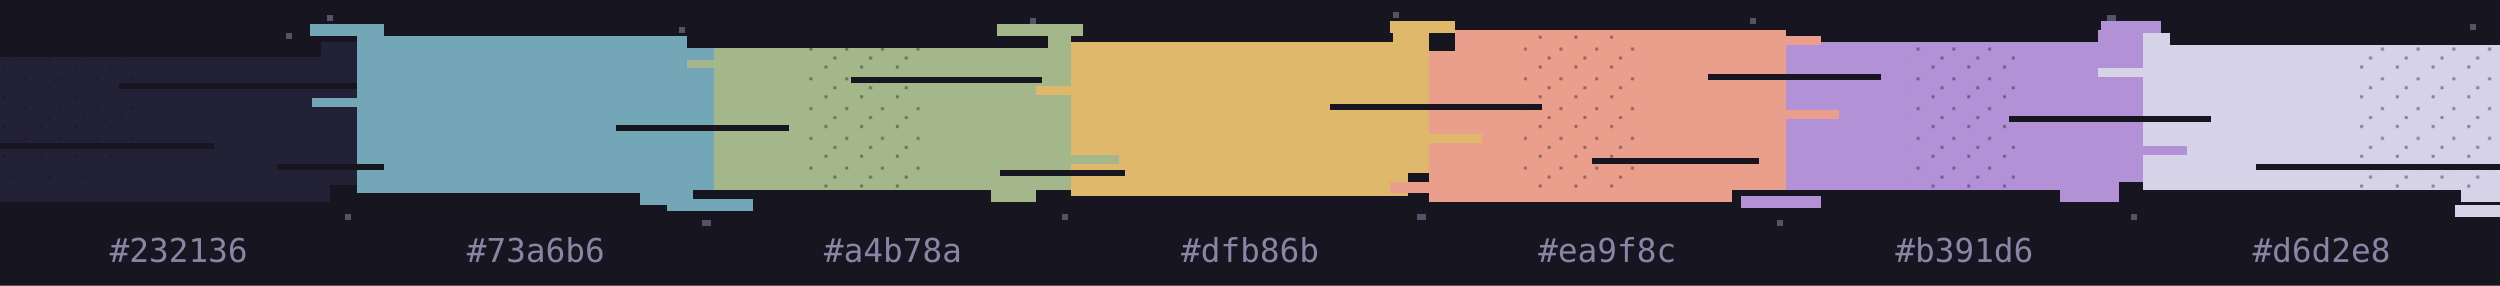
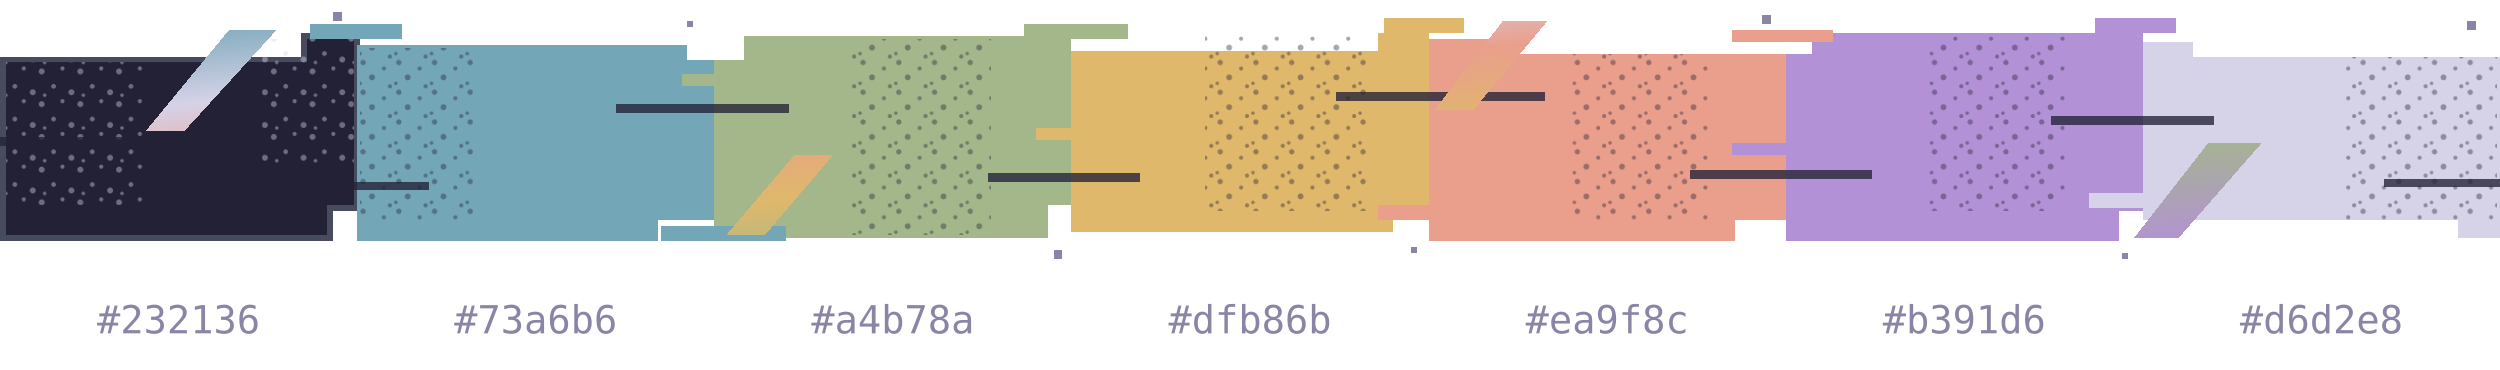
- <svg xmlns="http://www.w3.org/2000/svg" width="840" height="96" viewBox="0 0 840 96" role="img" aria-labelledby="title desc">
+ <svg xmlns="http://www.w3.org/2000/svg" width="840" height="124" viewBox="0 0 840 124" role="img" aria-labelledby="title desc">
  <defs>
-     <pattern id="stipple" width="12" height="10" patternUnits="userSpaceOnUse">
-       <rect x="1" y="2" width="1" height="1" fill="#17151f" />
-       <rect x="8" y="6" width="1" height="1" fill="#17151f" />
-       <rect x="4" y="9" width="1" height="1" fill="#17151f" />
+     <pattern id="light-noise" width="13" height="11" patternUnits="userSpaceOnUse">
+       <circle cx="1" cy="2" r="1" fill="#d6d2e8" />
+       <circle cx="8" cy="1" r=".7" fill="#d6d2e8" />
+       <circle cx="5" cy="7" r=".8" fill="#d6d2e8" />
+       <circle cx="11" cy="9" r="1" fill="#d6d2e8" />
+       <circle cx="2" cy="10" r=".6" fill="#d6d2e8" />
    </pattern>
+     <pattern id="dark-noise" width="12" height="10" patternUnits="userSpaceOnUse">
+       <circle cx="2" cy="1" r=".9" fill="#232136" />
+       <circle cx="9" cy="3" r=".7" fill="#232136" />
+       <circle cx="5" cy="6" r="1" fill="#232136" />
+       <circle cx="11" cy="9" r=".7" fill="#232136" />
+       <circle cx="1" cy="8" r=".6" fill="#232136" />
+     </pattern>
+     <linearGradient id="foil" x1="0" y1="0" x2="1" y2="1">
+       <stop offset="0" stop-color="#73a6b6" />
+       <stop offset=".2" stop-color="#d6d2e8" />
+       <stop offset=".38" stop-color="#ea9f8c" />
+       <stop offset=".56" stop-color="#dfb86b" />
+       <stop offset=".74" stop-color="#a4b78a" />
+       <stop offset="1" stop-color="#b391d6" />
+     </linearGradient>
  </defs>
-   <rect width="840" height="96" fill="#17151f" />
  <g shape-rendering="crispEdges">
-     <path fill="#232136" d="M0 19h108v-5h12v48h-9v6H0z" />
-     <path fill="#73a6b6" d="M120 12h111v4h9v48h-7v5h-18v-4h-95z" />
-     <path fill="#a4b78a" d="M240 16h112v-5h8v53h-12v4h-15v-4h-93z" />
-     <path fill="#dfb86b" d="M360 14h108v-4h12v48h-7v8H360z" />
-     <path fill="#ea9f8c" d="M480 17h9v-7h111v54h-18v4H480z" />
-     <path fill="#b391d6" d="M600 14h105v-4h15v51h-8v7h-20v-4h-92z" />
-     <path fill="#d6d2e8" d="M720 11h9v4h111v53h-13v-4H720z" />
-     <path fill="#73a6b6" d="M104 8h25v4h-25zM105 33h37v3h-37zM224 67h29v4h-29z" />
-     <path fill="#a4b78a" d="M231 20h24v3h-24zM335 8h29v4h-29zM345 52h31v3h-31z" />
-     <path fill="#dfb86b" d="M348 29h35v3h-35zM467 7h22v4h-22zM469 45h29v3h-29z" />
-     <path fill="#ea9f8c" d="M467 61h27v4h-27zM582 12h30v3h-30zM586 37h32v3h-32z" />
-     <path fill="#b391d6" d="M585 66h27v4h-27zM706 7h20v4h-20zM701 49h34v3h-34z" />
-     <path fill="#d6d2e8" d="M705 23h28v3h-28zM825 69h15v4h-15z" />
-     <path fill="#17151f" d="M40 28h80v2H40zM0 48h72v2H0zM93 55h36v2H93zM207 42h58v2h-58zM286 26h64v2h-64zM336 57h42v2h-42zM447 35h71v2h-71zM535 53h56v2h-56zM574 25h58v2h-58zM675 39h68v2h-68zM758 55h82v2h-82z" />
-     <g fill="#8a85a6" opacity=".55">
-       <path d="M96 11h2v2h-2zM110 5h2v2h-2zM116 72h2v2h-2zM228 9h2v2h-2zM236 74h3v2h-3zM346 6h2v2h-2zM357 72h2v2h-2zM468 4h2v2h-2zM476 72h3v2h-3zM588 6h2v2h-2zM597 74h2v2h-2zM708 5h3v2h-3zM716 72h2v2h-2zM830 8h2v2h-2z" />
+     <path fill="#232136" stroke="#464c5e" stroke-width="2" d="M1 20h101v-8h18v58h-9v10H1z" />
+     <path fill="#73a6b6" d="M120 15h111v5h9v54h-19v7H120z" />
+     <path fill="#a4b78a" d="M240 20h10v-8h110v57h-8v11H240z" />
+     <path fill="#dfb86b" d="M360 17h103v-6h17v60h-12v7H360z" />
+     <path fill="#ea9f8c" d="M480 13h21v5h99v56h-17v7H480z" />
+     <path fill="#b391d6" d="M600 18h9v-7h111v60h-8v10H600z" />
+     <path fill="#d6d2e8" d="M720 14h17v5h103v61h-14v-6H720z" />
+     <path fill="url(#light-noise)" opacity=".42" d="M2 21h46v48H2zM88 13h31v42H88z" />
+     <path fill="url(#dark-noise)" opacity=".4" d="M121 16h38v58h-38zM286 13h47v66h-47zM405 12h55v59h-55zM528 18h46v56h-46zM648 12h46v59h-46zM788 19h51v55h-51z" />
+     <path fill="#232136" opacity=".78" d="M0 46h73v3H0zM102 61h42v3h-42zM207 35h58v3h-58zM332 58h51v3h-51zM449 31h70v3h-70zM568 57h61v3h-61zM689 39h55v3h-55zM801 60h39v3h-39z" />
+     <path fill="#73a6b6" d="M104 8h31v5h-31zM222 76h42v5h-42z" />
+     <path fill="#a4b78a" d="M229 25h30v4h-30zM344 8h35v5h-35z" />
+     <path fill="#dfb86b" d="M348 43h39v4h-39zM465 6h27v5h-27z" />
+     <path fill="#ea9f8c" d="M463 69h37v5h-37zM582 10h34v4h-34z" />
+     <path fill="#b391d6" d="M582 48h45v4h-45zM704 6h27v5h-27z" />
+     <path fill="#d6d2e8" d="M702 65h37v5h-37z" />
+     <path fill="url(#foil)" d="M77 10h16L62 44H49zM267 52h13l-23 27h-13zM505 7h15l-25 30h-13zM742 48h18l-28 32h-15z" />
+     <g fill="#8a85a6">
+       <path d="M112 4h3v3h-3zM231 7h2v2h-2zM354 84h3v3h-3zM474 83h2v2h-2zM592 5h3v3h-3zM713 85h2v2h-2zM829 7h3v3h-3z" />
    </g>
-     <path fill="url(#stipple)" opacity=".42" d="M0 19h46v43H0zM270 16h42v48h-42zM512 10h39v54h-39zM641 14h36v50h-36zM792 15h48v49h-48z" />
  </g>
-   <g fill="#8a85a6" font-family="ui-monospace, SFMono-Regular, Menlo, Consolas, monospace" font-size="11" text-anchor="middle">
-     <text x="60" y="88">#232136</text>
-     <text x="180" y="88">#73a6b6</text>
-     <text x="300" y="88">#a4b78a</text>
-     <text x="420" y="88">#dfb86b</text>
-     <text x="540" y="88">#ea9f8c</text>
-     <text x="660" y="88">#b391d6</text>
-     <text x="780" y="88">#d6d2e8</text>
+   <g fill="#8a85a6" font-family="ui-monospace, SFMono-Regular, Menlo, Consolas, monospace" font-size="13" text-anchor="middle">
+     <text x="60" y="112">#232136</text>
+     <text x="180" y="112">#73a6b6</text>
+     <text x="300" y="112">#a4b78a</text>
+     <text x="420" y="112">#dfb86b</text>
+     <text x="540" y="112">#ea9f8c</text>
+     <text x="660" y="112">#b391d6</text>
+     <text x="780" y="112">#d6d2e8</text>
  </g>
</svg>
